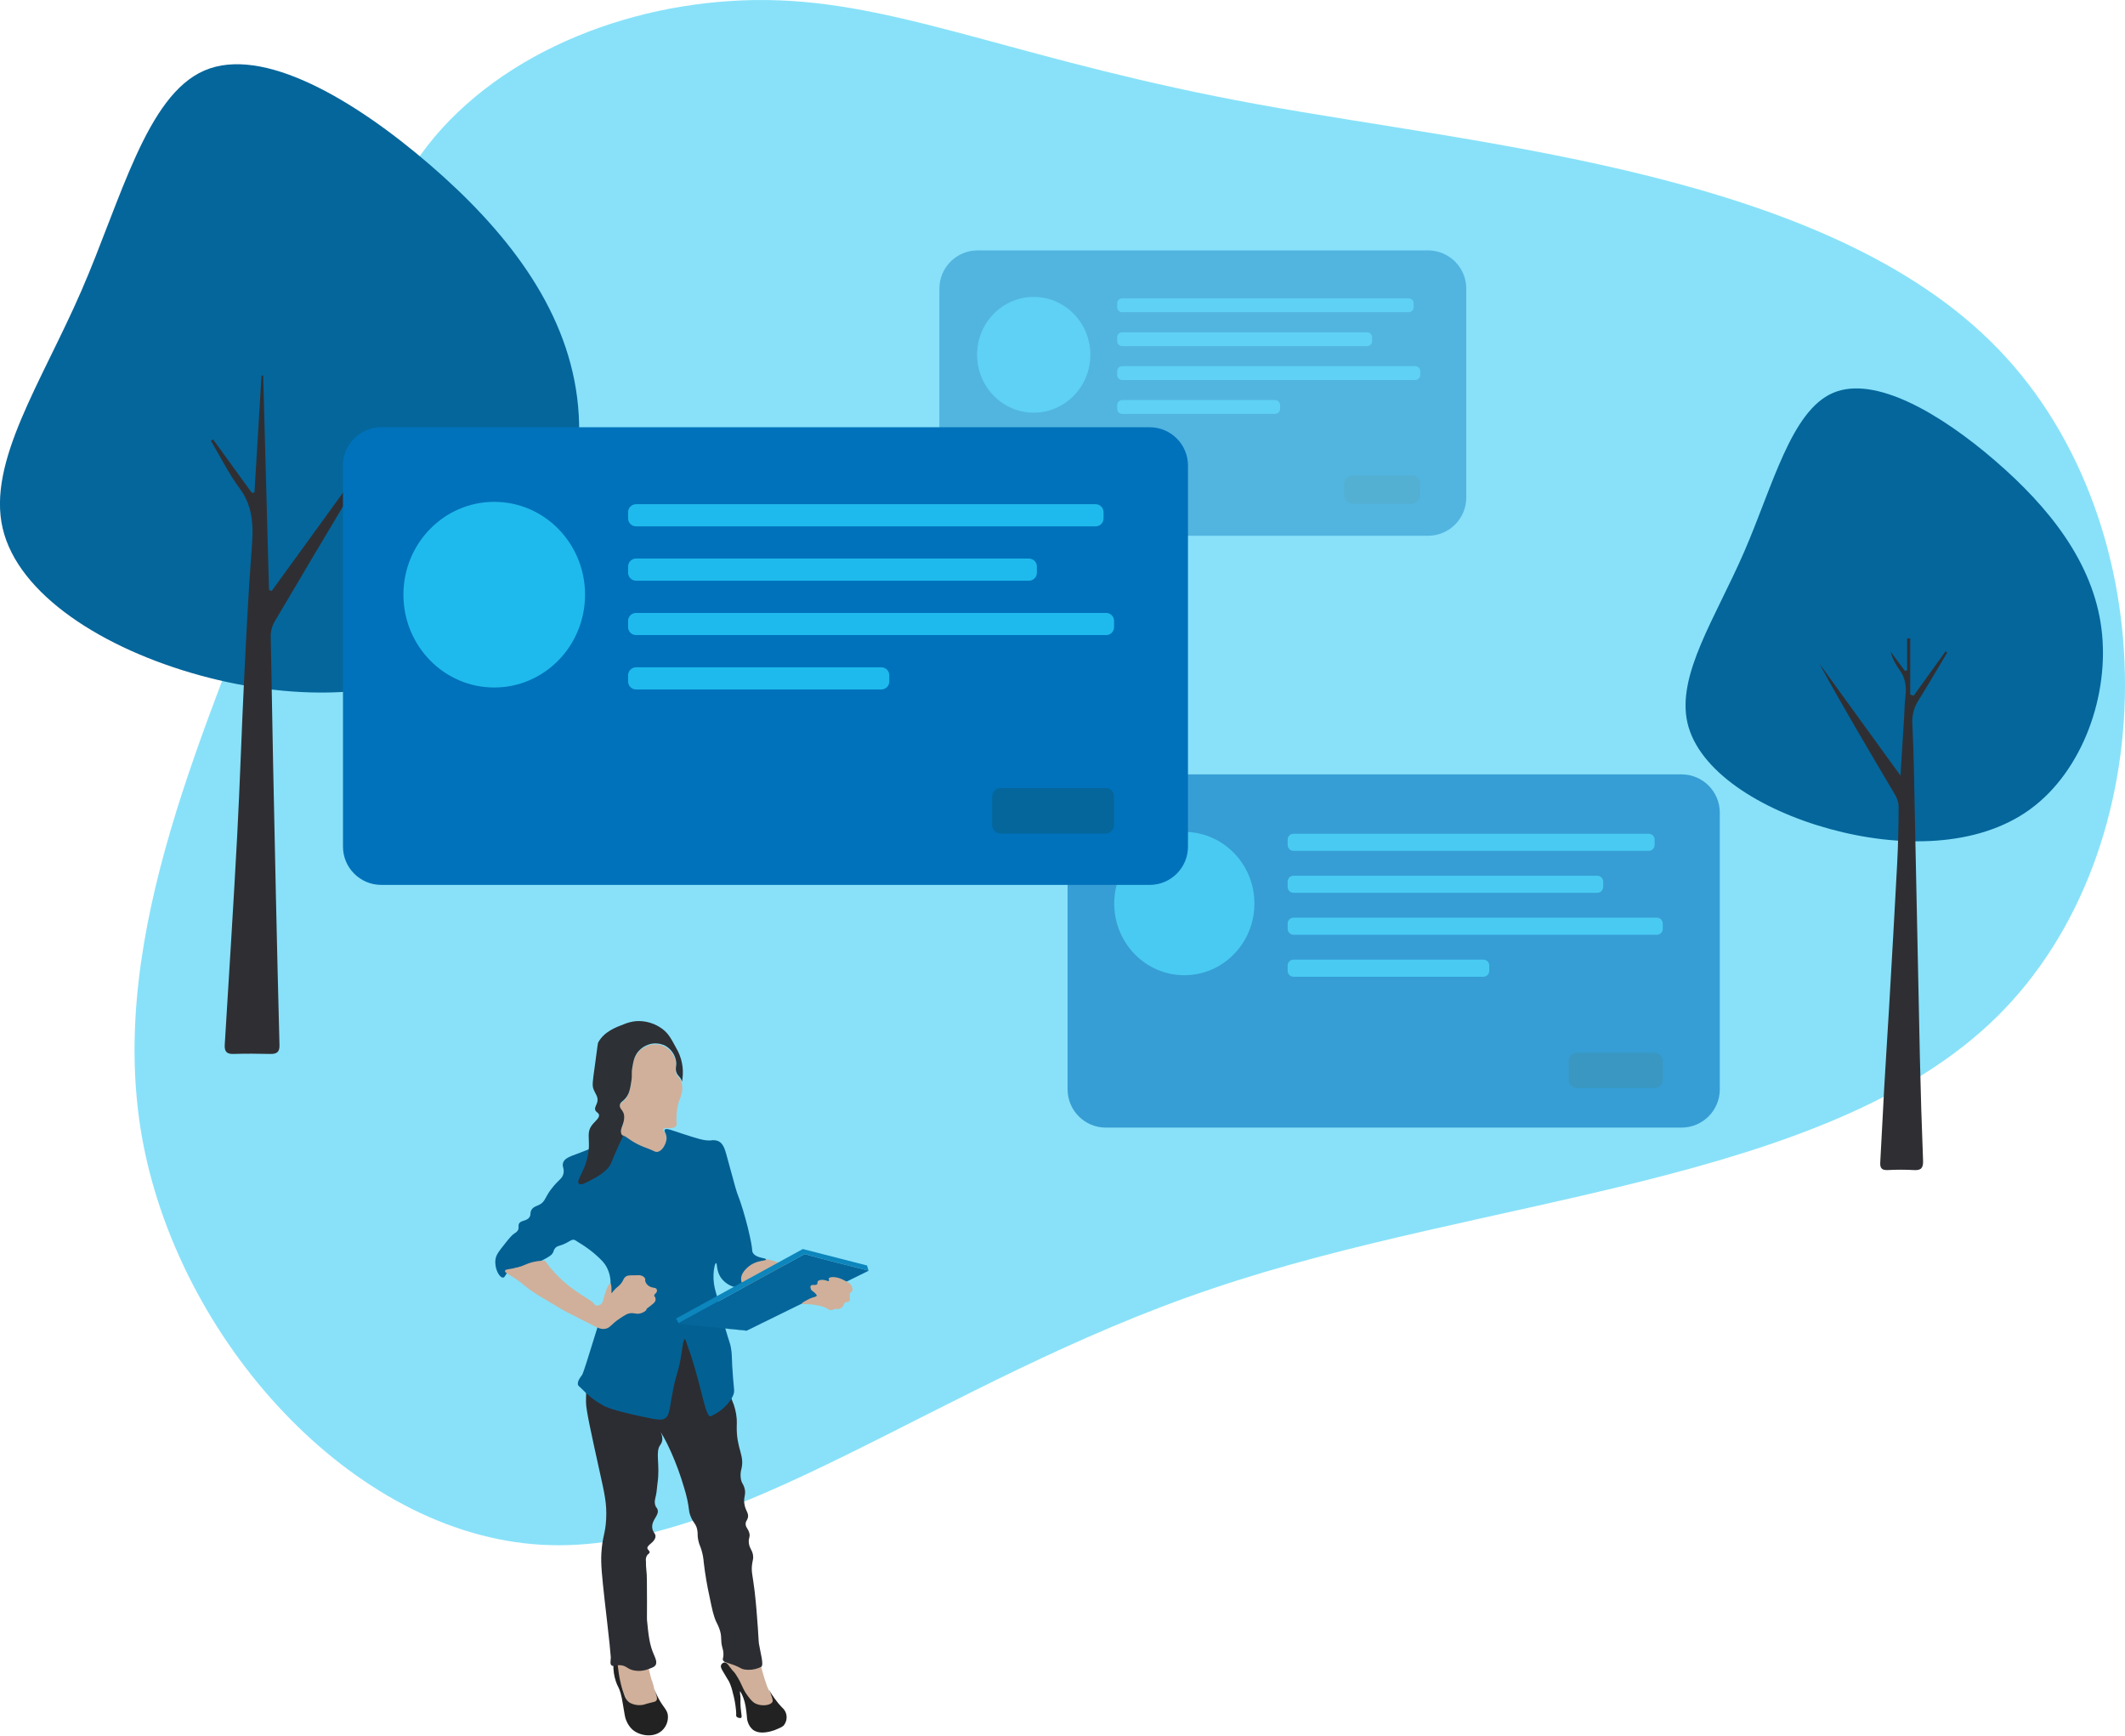
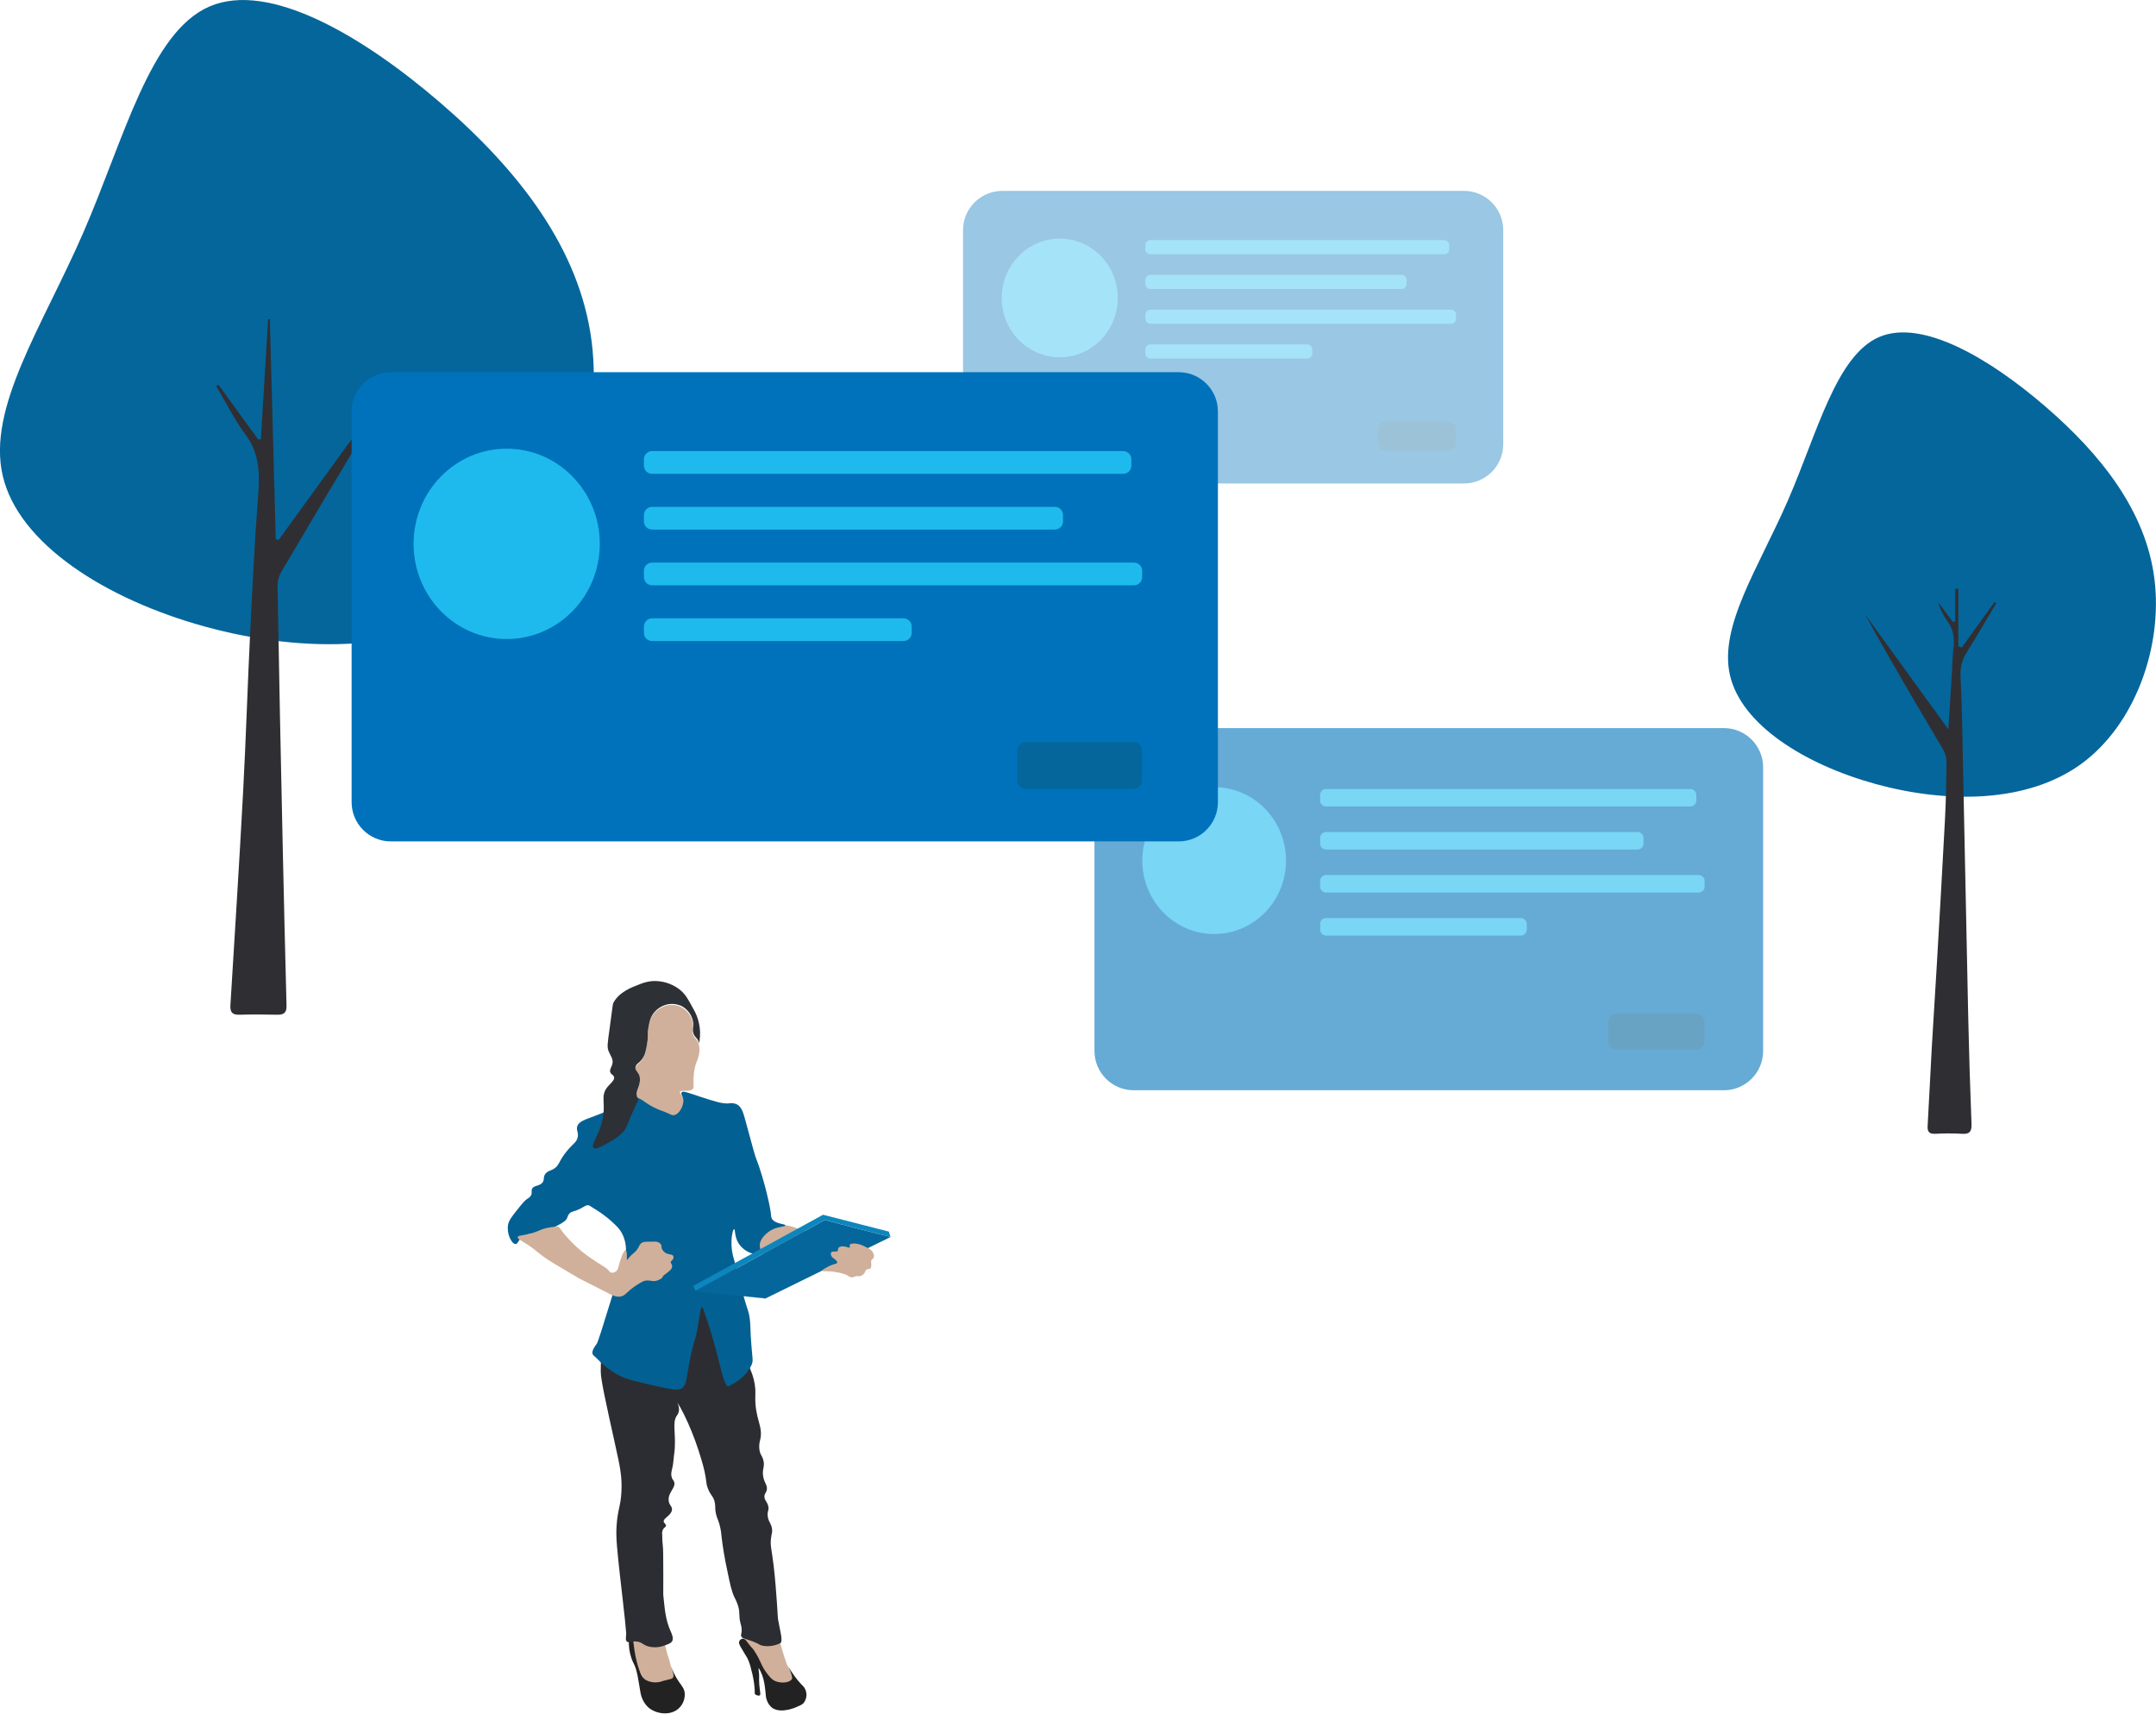
- <svg xmlns="http://www.w3.org/2000/svg" id="Layer_1" data-name="Layer 1" viewBox="0 0 956.87 781.27">
-   <g opacity="0.5">
-     <path d="M373.27,165.42c57.78,2.14,111.44,27.82,215.31,46.75,103.55,18.93,257.13,31,333.68,110.12s76.22,225.36-.66,300.92-230.3,80.5-353.43,122.31C445,787,352.36,865.52,266.6,860.75s-164.45-93-180.25-184.53,31.11-186.51,59.26-265.36S182.81,269.29,218.2,227C253.76,184.84,315.49,163.28,373.27,165.42Z" transform="translate(-22.59 -165.27)" fill="#11c4f4" />
-   </g>
+ <svg xmlns="http://www.w3.org/2000/svg" id="Layer_1" data-name="Layer 1" viewBox="0 0 946.97 752.36">
  <g opacity="0.6">
-     <rect x="480.72" y="348.63" width="293.69" height="159.03" rx="17.24" fill="#0072bb" />
+     <rect x="480.72" y="319.72" width="293.69" height="159.03" rx="17.24" fill="#0072bb" />
    <g>
      <g>
-         <ellipse cx="533.29" cy="406.8" rx="31.56" ry="32.26" fill="#1fbaed" />
-         <rect x="579.82" y="413.15" width="168.9" height="7.69" rx="2.62" fill="#1fbaed" />
-         <rect x="579.82" y="432.05" width="90.78" height="7.69" rx="2.62" fill="#1fbaed" />
-         <rect x="579.82" y="375.37" width="165.24" height="7.69" rx="2.62" fill="#1fbaed" />
-         <rect x="579.82" y="394.26" width="142.07" height="7.69" rx="2.62" fill="#1fbaed" />
+         <ellipse cx="533.29" cy="377.9" rx="31.56" ry="32.26" fill="#1fbaed" />
+         <rect x="579.82" y="384.25" width="168.9" height="7.69" rx="2.62" fill="#1fbaed" />
+         <rect x="579.82" y="403.14" width="90.78" height="7.69" rx="2.62" fill="#1fbaed" />
+         <rect x="579.82" y="346.46" width="165.24" height="7.69" rx="2.62" fill="#1fbaed" />
+         <rect x="579.82" y="365.36" width="142.07" height="7.69" rx="2.62" fill="#1fbaed" />
      </g>
-       <rect x="706.35" y="473.98" width="42.37" height="15.83" rx="3.8" fill="#05669b" />
+       <rect x="706.35" y="445.07" width="42.37" height="15.83" rx="3.8" fill="#05669b" />
    </g>
  </g>
  <g opacity="0.4">
-     <rect x="422.99" y="112.73" width="237.27" height="128.48" rx="17.24" fill="#0072bb" />
+     <rect x="422.99" y="83.82" width="237.27" height="128.48" rx="17.24" fill="#0072bb" />
    <g>
      <g>
-         <ellipse cx="465.47" cy="159.73" rx="25.5" ry="26.06" fill="#1fbaed" />
-         <rect x="503.06" y="164.86" width="136.46" height="6.22" rx="2.23" fill="#1fbaed" />
-         <rect x="503.06" y="180.12" width="73.34" height="6.22" rx="2.23" fill="#1fbaed" />
-         <rect x="503.06" y="134.33" width="133.5" height="6.22" rx="2.23" fill="#1fbaed" />
-         <rect x="503.06" y="149.6" width="114.78" height="6.22" rx="2.23" fill="#1fbaed" />
+         <ellipse cx="465.47" cy="130.83" rx="25.5" ry="26.06" fill="#1fbaed" />
+         <rect x="503.06" y="135.96" width="136.46" height="6.22" rx="2.23" fill="#1fbaed" />
+         <rect x="503.06" y="151.22" width="73.34" height="6.22" rx="2.23" fill="#1fbaed" />
+         <rect x="503.06" y="105.43" width="133.5" height="6.22" rx="2.23" fill="#1fbaed" />
+         <rect x="503.06" y="120.69" width="114.78" height="6.22" rx="2.23" fill="#1fbaed" />
      </g>
-       <rect x="605.28" y="214" width="34.23" height="12.79" rx="3.8" fill="#05669b" />
+       <rect x="605.28" y="185.09" width="34.23" height="12.79" rx="3.8" fill="#05669b" />
    </g>
  </g>
  <g>
-     <path d="M237.93,457c-32.82,24-81.76,24.3-125.34,12.32S30.76,433,23.79,403.11s17.46-65.59,35.4-106.81,29.3-88,55.43-99.28,67.2,12.86,101.32,42.23,61.32,63.89,66.53,105S270.83,433,237.93,457Z" transform="translate(-22.59 -165.27)" fill="#05669b" />
-     <path d="M118.55,363.12l17.43,24,1.19-.11,3.18-52.66.75,0q1.31,48.26,2.62,96.5l1.17.53,43.24-59.6,1.14.76c-2.91,4.94-5.79,9.89-8.72,14.82-11.32,19-22.7,38.06-33.94,57.16a13.14,13.14,0,0,0-2.12,6.47q1,57.94,2.3,115.9.75,34.47,1.65,68.95c.08,3.2-1.35,4-4.22,3.93-5.5-.13-11-.17-16.5,0-3.11.1-4.11-1.14-3.93-4.14,1.91-31.23,3.91-62.47,5.58-93.72,1.28-23.93,2-47.89,3.19-71.82.95-19.46,1.92-38.92,3.41-58.34.73-9.52.66-18.3-5.41-26.53-5-6.71-8.71-14.31-13-21.51Z" transform="translate(-22.59 -165.27)" fill="#2f2f33" />
+     <path d="M237.93,457c-32.82,24-81.76,24.3-125.34,12.32S30.76,433,23.79,403.11s17.46-65.59,35.4-106.81,29.3-88,55.43-99.28,67.2,12.86,101.32,42.23,61.32,63.89,66.53,105S270.83,433,237.93,457Z" transform="translate(-22.59 -194.18)" fill="#05669b" />
+     <path d="M118.55,363.12l17.43,24,1.19-.11,3.18-52.66.75,0q1.31,48.26,2.62,96.5l1.17.53,43.24-59.6,1.14.76c-2.91,4.94-5.79,9.89-8.72,14.82-11.32,19-22.7,38.06-33.94,57.16a13.14,13.14,0,0,0-2.12,6.47q1,57.94,2.3,115.9.75,34.47,1.65,68.95c.08,3.2-1.35,4-4.22,3.93-5.5-.13-11-.17-16.5,0-3.11.1-4.11-1.14-3.93-4.14,1.91-31.23,3.91-62.47,5.58-93.72,1.28-23.93,2-47.89,3.19-71.82.95-19.46,1.92-38.92,3.41-58.34.73-9.52.66-18.3-5.41-26.53-5-6.71-8.71-14.31-13-21.51Z" transform="translate(-22.59 -194.18)" fill="#2f2f33" />
  </g>
  <g>
-     <rect x="154.44" y="192.35" width="380.5" height="206.04" rx="17.24" fill="#0072bb" />
+     <rect x="154.44" y="163.44" width="380.5" height="206.04" rx="17.24" fill="#0072bb" />
    <g>
      <g>
-         <ellipse cx="222.55" cy="267.73" rx="40.89" ry="41.79" fill="#1fbaed" />
-         <rect x="282.83" y="275.95" width="218.83" height="9.97" rx="3.58" fill="#1fbaed" />
-         <rect x="282.83" y="300.43" width="117.61" height="9.97" rx="3.58" fill="#1fbaed" />
-         <rect x="282.83" y="227" width="214.09" height="9.97" rx="3.58" fill="#1fbaed" />
-         <rect x="282.83" y="251.47" width="184.07" height="9.97" rx="3.58" fill="#1fbaed" />
+         <ellipse cx="222.55" cy="238.82" rx="40.89" ry="41.79" fill="#1fbaed" />
+         <rect x="282.83" y="247.05" width="218.83" height="9.97" rx="3.58" fill="#1fbaed" />
+         <rect x="282.83" y="271.52" width="117.61" height="9.97" rx="3.58" fill="#1fbaed" />
+         <rect x="282.83" y="198.09" width="214.09" height="9.97" rx="3.58" fill="#1fbaed" />
+         <rect x="282.83" y="222.57" width="184.07" height="9.97" rx="3.58" fill="#1fbaed" />
      </g>
-       <rect x="446.76" y="354.75" width="54.9" height="20.51" rx="3.8" fill="#05669b" />
+       <rect x="446.76" y="325.85" width="54.9" height="20.51" rx="3.8" fill="#05669b" />
    </g>
  </g>
  <g>
-     <path d="M936.79,529.58c-23.66,17.27-58.92,17.51-90.34,8.88s-59-26.14-64-47.71,12.59-47.26,25.51-77,21.13-63.41,39.95-71.56,48.44,9.27,73,30.44,44.19,46,47.95,75.66S960.5,512.27,936.79,529.58Z" transform="translate(-22.59 -165.27)" fill="#05669b" />
-     <path d="M899.39,459.08c-4.3,7.19-8.51,14.43-12.93,21.54a17.39,17.39,0,0,0-2.74,10.68c.67,13.87.83,27.77,1.12,41.67Q886,587,887.09,641q.52,23.4,1.44,46.78c.12,3.2-.77,4.5-4.14,4.27a108,108,0,0,0-11.8,0c-2.59.11-3.49-.83-3.34-3.42.66-11.24,1.15-22.5,1.79-33.75.67-11.9,1.48-23.79,2.17-35.7,1.25-21.71,2.53-43.42,3.66-65.13.45-8.63.63-17.27.66-25.91a11.4,11.4,0,0,0-1.84-5.44c-11.46-19.41-23-38.76-33.84-58.63,11.93,16.45,23.86,32.9,36.5,50.35.59-9.38,1.11-17.55,1.62-25.72.2-3.27.2-6.56.61-9.8.57-4.48,0-8.52-2.81-12.26a24.64,24.64,0,0,1-3.9-8.06l6.5,8.77,1-.33V452.7l1.38,0v25.25l1.53.53q7.21-10,14.42-20Z" transform="translate(-22.59 -165.27)" fill="#2f2f33" />
+     <path d="M936.79,529.58c-23.66,17.27-58.92,17.51-90.34,8.88s-59-26.14-64-47.71,12.59-47.26,25.51-77,21.13-63.41,39.95-71.56,48.44,9.27,73,30.44,44.19,46,47.95,75.66S960.5,512.27,936.79,529.58Z" transform="translate(-22.59 -194.18)" fill="#05669b" />
+     <path d="M899.39,459.08c-4.3,7.19-8.51,14.43-12.93,21.54a17.39,17.39,0,0,0-2.74,10.68c.67,13.87.83,27.77,1.12,41.67Q886,587,887.09,641q.52,23.4,1.44,46.78c.12,3.2-.77,4.5-4.14,4.27a108,108,0,0,0-11.8,0c-2.59.11-3.49-.83-3.34-3.42.66-11.24,1.15-22.5,1.79-33.75.67-11.9,1.48-23.79,2.17-35.7,1.25-21.71,2.53-43.42,3.66-65.13.45-8.63.63-17.27.66-25.91a11.4,11.4,0,0,0-1.84-5.44c-11.46-19.41-23-38.76-33.84-58.63,11.93,16.45,23.86,32.9,36.5,50.35.59-9.38,1.11-17.55,1.62-25.72.2-3.27.2-6.56.61-9.8.57-4.48,0-8.52-2.81-12.26a24.64,24.64,0,0,1-3.9-8.06l6.5,8.77,1-.33V452.7l1.38,0v25.25l1.53.53q7.21-10,14.42-20Z" transform="translate(-22.59 -194.18)" fill="#2f2f33" />
  </g>
  <g>
-     <path d="M310,639a10.35,10.35,0,0,1,4.78-3.1,9.52,9.52,0,0,1,6.45.24,9.75,9.75,0,0,1,5.74,8.12c.05,1.65-.52,2.37,0,4.06.59,1.94,1.63,1.91,2.38,3.82a10,10,0,0,1,0,6c-.45,2.11-.84,1.88-1.43,4.3a28.41,28.41,0,0,0-.72,5.74c-.08,2.9.31,3.37-.23,4.06-1.41,1.75-5.27.26-5.74,1.43-.21.53.55.91,1.2,2.39a6.73,6.73,0,0,1,.47,4.54,5.18,5.18,0,0,1-3.58,3.58c-1.07.23-1.81-.12-3.82-1-6.08-2.53-5.49-2-7.65-3.11-3.36-1.78-5.05-2.67-5.49-3.82-1-2.56,1.59-4.42,1.2-8.36-.25-2.43-2.27-3-1.92-4.78.28-1.39,1.38-1.48,2.75-3.23,1.54-2,1.88-4,2.39-7.16.56-3.42-.05-3.33.48-6.45C307.73,643.58,308.14,641.16,310,639Z" transform="translate(-22.59 -165.27)" fill="#d0b09a" />
+     <path d="M310,639a10.35,10.35,0,0,1,4.78-3.1,9.52,9.52,0,0,1,6.45.24,9.75,9.75,0,0,1,5.74,8.12c.05,1.65-.52,2.37,0,4.06.59,1.94,1.63,1.91,2.38,3.82a10,10,0,0,1,0,6c-.45,2.11-.84,1.88-1.43,4.3a28.41,28.41,0,0,0-.72,5.74c-.08,2.9.31,3.37-.23,4.06-1.41,1.75-5.27.26-5.74,1.43-.21.53.55.91,1.2,2.39a6.73,6.73,0,0,1,.47,4.54,5.18,5.18,0,0,1-3.58,3.58c-1.07.23-1.81-.12-3.82-1-6.08-2.53-5.49-2-7.65-3.11-3.36-1.78-5.05-2.67-5.49-3.82-1-2.56,1.59-4.42,1.2-8.36-.25-2.43-2.27-3-1.92-4.78.28-1.39,1.38-1.48,2.75-3.23,1.54-2,1.88-4,2.39-7.16.56-3.42-.05-3.33.48-6.45C307.73,643.58,308.14,641.16,310,639Z" transform="translate(-22.59 -194.18)" fill="#d0b09a" />
    <g>
      <g>
-         <path d="M310,902.46c-1.9-1.08-4.2-.22-4.77,0-3.58,1.33-5.69,5.35-6,8.84-.07.76.51,3,1.67,7.4a80.62,80.62,0,0,0,2.63,9.08c1,2.28,1.58,3,2.14,5.25.71,2.77.22,3.36,1,4.54,2,3.14,7.68,2.67,8.12,2.63a13,13,0,0,0,5.27-1.87c1.82-1,2.07-1.54,2.14-1.71.64-1.62-1.21-3.56-2.51-5.38-1.71-2.39-2.49-5.26-4.06-11-1-3.74-2.64-11.12-2.87-12.18C312.22,905.56,311.79,903.45,310,902.46Z" transform="translate(-22.59 -165.27)" fill="#d0b09a" />
-         <path d="M316,921.09s.53,2.51,1.91,6.69c.4,1.2.79,2.33.24,3.1-.39.54-1,.59-2.63,1-2.68.61-2.45.8-3.58.95a9,9,0,0,1-5.74-.95c-1.7-1.08-2.27-2.73-3.34-6a51.46,51.46,0,0,1-1.91-9.32c-.73-5.12-.85-7.64-1.2-7.64s-.89,2.93-.95,5.49a21.83,21.83,0,0,0,1.13,7.92c.79,2.33,1.31,2.48,2.09,5.1a41.55,41.55,0,0,1,1,4.78c.93,5.38.93,6.26,1.67,7.88a11,11,0,0,0,2.63,3.82c3.3,2.93,9.68,3.87,13.37.48a8.27,8.27,0,0,0,2.63-6.93c-.25-1.86-1.2-2.83-2.39-4.54A31.33,31.33,0,0,1,316,921.09Z" transform="translate(-22.59 -165.27)" fill="#222" />
+         <path d="M310,902.46c-1.9-1.08-4.2-.22-4.77,0-3.58,1.33-5.69,5.35-6,8.84-.07.76.51,3,1.67,7.4a80.62,80.62,0,0,0,2.63,9.08c1,2.28,1.58,3,2.14,5.25.71,2.77.22,3.36,1,4.54,2,3.14,7.68,2.67,8.12,2.63a13,13,0,0,0,5.27-1.87c1.82-1,2.07-1.54,2.14-1.71.64-1.62-1.21-3.56-2.51-5.38-1.71-2.39-2.49-5.26-4.06-11-1-3.74-2.64-11.12-2.87-12.18C312.22,905.56,311.79,903.45,310,902.46Z" transform="translate(-22.59 -194.18)" fill="#d0b09a" />
+         <path d="M316,921.09s.53,2.51,1.91,6.69c.4,1.2.79,2.33.24,3.1-.39.54-1,.59-2.63,1-2.68.61-2.45.8-3.58.95a9,9,0,0,1-5.74-.95c-1.7-1.08-2.27-2.73-3.34-6a51.46,51.46,0,0,1-1.91-9.32c-.73-5.12-.85-7.64-1.2-7.64s-.89,2.93-.95,5.49a21.83,21.83,0,0,0,1.13,7.92c.79,2.33,1.31,2.48,2.09,5.1a41.55,41.55,0,0,1,1,4.78c.93,5.38.93,6.26,1.67,7.88a11,11,0,0,0,2.63,3.82c3.3,2.93,9.68,3.87,13.37.48a8.27,8.27,0,0,0,2.63-6.93c-.25-1.86-1.2-2.83-2.39-4.54A31.33,31.33,0,0,1,316,921.09Z" transform="translate(-22.59 -194.18)" fill="#222" />
      </g>
      <g>
-         <path d="M360,900.41c-2-1-4.39-.21-5,0-3.74,1.29-6,5.19-6.24,8.58-.07.75.54,2.9,1.75,7.19,1.38,4.91-.32,1.63.33,3.05,1,2.22,4.05,2.24,4.64,4.41.74,2.69,3.63,6.73,4.41,7.89,2.05,3.05,4.63,5.57,5.09,5.53a14.24,14.24,0,0,0,5.51-1.81c1.9-1,2.16-1.5,2.23-1.67.67-1.57-1.26-3.45-2.62-5.22-1.79-2.33-2.6-5.11-4.24-10.67-1.07-3.63-2.76-10.8-3-11.83C362.26,903.42,361.81,901.38,360,900.41Z" transform="translate(-22.59 -165.27)" fill="#d0b09a" />
-         <path d="M368.79,925.87a21.9,21.9,0,0,1,1.43,3.58c.27,1,.4,1.51.24,1.91-.63,1.63-4.54,2.24-7.4,1-1.51-.68-2.32-1.7-3.59-3.35-2.69-3.49-2.54-5.29-5.49-9.79-1.27-1.94-.67-.64-2.87-3.58-.86-1.16-1.36-1.9-2.15-1.92a1.9,1.9,0,0,0-1.67,1.2c-.3.8.13,1.6.72,2.63,1.46,2.56,2.34,3.86,2.86,4.77a22.88,22.88,0,0,1,1.68,5,43,43,0,0,1,1.43,7.64c0,.6.14,1.2.12,1.8s-.11,1,.12,1.31a1.68,1.68,0,0,0,1.07.6,1.37,1.37,0,0,0,1,0c.45-.3.2-1.24,0-2.87A33.05,33.05,0,0,1,356,932c0-1.51.08-1.66,0-2.87a17.6,17.6,0,0,1-.24-2.39c.24-.08,1.43,2.12,2.15,4.78a29.89,29.89,0,0,1,.72,4.06c.42,3.18.22,3.66.71,5a7.39,7.39,0,0,0,2.15,3.34c2.55,2.07,6.21,1.26,7.87.9a19,19,0,0,0,3.84-1.38,8,8,0,0,0,2.15-1.19,5.8,5.8,0,0,0,.95-6.21,6.45,6.45,0,0,0-1.67-2.15A39.12,39.12,0,0,1,368.79,925.87Z" transform="translate(-22.59 -165.27)" fill="#222" />
+         <path d="M360,900.41c-2-1-4.39-.21-5,0-3.74,1.29-6,5.19-6.24,8.58-.07.75.54,2.9,1.75,7.19,1.38,4.91-.32,1.63.33,3.05,1,2.22,4.05,2.24,4.64,4.41.74,2.69,3.63,6.73,4.41,7.89,2.05,3.05,4.63,5.57,5.09,5.53a14.24,14.24,0,0,0,5.51-1.81c1.9-1,2.16-1.5,2.23-1.67.67-1.57-1.26-3.45-2.62-5.22-1.79-2.33-2.6-5.11-4.24-10.67-1.07-3.63-2.76-10.8-3-11.83C362.26,903.42,361.81,901.38,360,900.41Z" transform="translate(-22.59 -194.18)" fill="#d0b09a" />
+         <path d="M368.79,925.87a21.9,21.9,0,0,1,1.43,3.58c.27,1,.4,1.51.24,1.91-.63,1.63-4.54,2.24-7.4,1-1.51-.68-2.32-1.7-3.59-3.35-2.69-3.49-2.54-5.29-5.49-9.79-1.27-1.94-.67-.64-2.87-3.58-.86-1.16-1.36-1.9-2.15-1.92a1.9,1.9,0,0,0-1.67,1.2c-.3.8.13,1.6.72,2.63,1.46,2.56,2.34,3.86,2.86,4.77a22.88,22.88,0,0,1,1.68,5,43,43,0,0,1,1.43,7.64c0,.6.14,1.2.12,1.8s-.11,1,.12,1.31a1.68,1.68,0,0,0,1.07.6,1.37,1.37,0,0,0,1,0c.45-.3.2-1.24,0-2.87A33.05,33.05,0,0,1,356,932c0-1.51.08-1.66,0-2.87a17.6,17.6,0,0,1-.24-2.39c.24-.08,1.43,2.12,2.15,4.78a29.89,29.89,0,0,1,.72,4.06c.42,3.18.22,3.66.71,5a7.39,7.39,0,0,0,2.15,3.34c2.55,2.07,6.21,1.26,7.87.9a19,19,0,0,0,3.84-1.38,8,8,0,0,0,2.15-1.19,5.8,5.8,0,0,0,.95-6.21,6.45,6.45,0,0,0-1.67-2.15A39.12,39.12,0,0,1,368.79,925.87Z" transform="translate(-22.59 -194.18)" fill="#222" />
      </g>
-       <path d="M365.13,732.36a23.47,23.47,0,0,0-5.37,2.14c-2.32,1.2-4.21,2.21-5.11,4.17a10.22,10.22,0,0,0-.62,2c-.23,1.12-.48,2.28-.08,3,.78,1.45,4.1,1.18,4.89,1.12,8.84-.62,22.88,3.12,28.42,5,4.3,1.42,6.52,2.72,8.85,1.57,3-1.45,4.53-6.07,3-8.1-.86-1.18-2.36-1-5.36-1.58-1.87-.37-2.47-.68-9.08-3.38C370.25,732.32,368,731.72,365.13,732.36Z" transform="translate(-22.59 -165.27)" fill="#d0b09a" />
-       <path d="M346.1,768.92c-3.19-2.81-7.33-1.53-18.16-1.91-2.22-.07-1.1-.1-5.09-.28-15.47-.71-23.2-1.07-26,.28-10.4,5.08-10.4,25-10.39,29.5,0,3.43,2.07,12.8,6.21,31.54,2.11,9.59,3.25,14.2,2.86,21.26-.37,6.77-1.68,7.51-2.15,15.28-.29,4.89.29,10.19,1.44,20.79.63,5.82,1.7,14.38,2.24,19.87.39,3.94.58,5.91.57,6.18-.09,1.83-.39,2.92.29,3.57.85.81,2-.25,4.3,0,2.67.28,2.83,1.85,6.21,2.39a11.63,11.63,0,0,0,3.06.08,11.86,11.86,0,0,0,3.14-.77c1.76-.65,2.65-1,3.12-1.7.89-1.38-.14-3.47-.72-4.78-2-4.59-2.42-8.63-3.1-15.53-.06-.59,0,.13,0-8.12,0-8.51-.05-12.79-.24-13.85a36.57,36.57,0,0,1-.24-4.54,4,4,0,0,1,.48-2.63c.5-.71,1.12-.84,1.19-1.43s-.78-1-1-1.68c-.38-1.54,3-2.55,3.58-5,.4-1.84-1.3-2.11-1.43-4.54-.2-3.58,3.36-5.48,2.38-8.12-.28-.77-.61-.68-.95-1.67-.57-1.64-.11-3.06.24-4.54.42-1.8.44-3.67.71-5.5,1.26-8.46-1.08-14,1.2-17.2a4.92,4.92,0,0,0,.95-2.15,6.22,6.22,0,0,0-.71-3.58c.07,0,1.93,2.67,4.77,9.08a125,125,0,0,1,5.68,15.51c.64,2.14,1.05,3.52,1.49,5.51,1,4.59.55,5,1.43,7.4,1.29,3.53,2.55,3.42,3.11,6.45.35,1.9-.06,2.39.48,4.78.42,1.88.85,2.38,1.43,4.3a25.74,25.74,0,0,1,1,5.5,154.5,154.5,0,0,0,2.62,15.52c1.18,5.77,1.8,8.71,3.11,11.47a20.3,20.3,0,0,1,1.67,4.06c.84,3.14.06,3.93,1,7.41a9.72,9.72,0,0,1,.47,3.1c0,1.49-.46,1.73-.23,2.39.4,1.18,2,1.1,5.25,2.39,2.89,1.13,2.77,1.62,4.54,1.91a12.47,12.47,0,0,0,6.28-.7,11,11,0,0,0,1.13-.5c1.35-.82-.26-6-1-10.51-.13-.83,0,0-.48-7.16-.47-6.73-.81-10.25-.95-11.71-.2-2-.3-3-.48-4.54-.91-7.61-1.56-8.69-1.2-11.94.27-2.31.7-2.68.48-4.3-.35-2.59-1.65-3.09-1.91-5.73-.22-2.28.7-2.41.24-4.3-.5-2.07-1.75-2.55-1.67-4.3.05-1.2.66-1.37,1-2.63.47-2-.78-2.83-1.43-5.49-.93-3.85,1-4.85-.24-8.37-.55-1.53-1.07-1.73-1.43-3.34a10.39,10.39,0,0,1,.24-5c1.42-6.09-2.39-9-2.15-19.11,0-1.06.08-1.79,0-3.1a25.89,25.89,0,0,0-2.15-8.6c-3.51-8.74.95-13.83-3.83-23.17A10.51,10.51,0,0,0,346.1,768.92Z" transform="translate(-22.59 -165.27)" fill="#2c2d32" />
-       <path d="M302.38,676.24c2.6.59,3.11,2.25,8.6,4.78,2.37,1.09,2.28.78,5.29,2.15,1.23.56,1.54.75,2.12.71,2.1-.12,3.91-3,4.3-5.49s-1.35-3.76-.72-4.54,2.91.21,7.76,1.79c6.7,2.18,10,3.27,12.83,3.07A6.29,6.29,0,0,1,346,679c2.24,1,3,3.74,3.58,5.73,1.59,5.74,3.71,13.54,4.06,14.81,1.28,4.63,1.39,3.52,3.58,10.75.13.41,1.9,6.29,3,11.5.49,2.32.73,3.48.9,4.76.26,1.93.15,2.09.41,2.61,1.33,2.62,6,2.36,6,3.11s-3.41.31-6.69,2.38c-.47.3-4.61,3-4.54,6.45,0,1.69,1,2.6.48,3.35-.85,1.14-3.93.12-4.3,0a10.85,10.85,0,0,1-5.5-4.3c-1.89-3.11-1.39-6.2-1.91-6.21s-1.06,2.38-1.19,5A24.12,24.12,0,0,0,345,747.3c2.31,8.06.57,3.64,3.82,14.82,2.48,8.52,2.49,7.64,2.87,9.79.76,4.3.22,4.87,1,13.85.45,5.37.69,5.76.24,7.17,0,0-1.5,4.77-7.65,8.56-.14.08-.87.52-1.85,1a5,5,0,0,1-1,.46c-1.36.11-2.92-6.39-3.58-9.07,0,0-2.83-11.57-5.39-19.14-.33-1-.46-1.23-1.08-3-.95-2.8-1.12-3.61-1.41-3.61-.63,0-1.1,3.68-1.44,6-1.42,9.78-2.36,8.16-4.48,20.17-1.12,6.34-1.11,8.18-2.92,9.45-1.45,1-3,.92-10.51-.72-13.45-2.92-16.11-4.28-17.44-5a39.84,39.84,0,0,1-7.64-5.5c-.51-.5-1.12-1.23-2.39-2.39-.83-.74-1-.85-1.2-1.19-.75-1.55,1.23-4,1.67-4.54.58-.73,2.61-7.33,6.69-20.54,4-12.81,3.43-11.74,3.94-12.89,1.06-2.4,2.13-4.35,2.27-7.42a15.36,15.36,0,0,0-1.67-7.64c-1.17-2.27-2.59-3.55-5-5.73a50.85,50.85,0,0,0-6.05-4.54c-.56-.36-.89-.54-2.31-1.44a6.14,6.14,0,0,0-1.19-.71c-1.11-.36-2,.48-3.82,1.43-3,1.53-3.89,1-5,2.39-.79,1-.34,1.23-1.19,2.39-.27.36-.94,1.17-4.3,2.86a31.6,31.6,0,0,1-3.11,1.44c-6.6,2.59-9.58,1.07-12.42,3.82-1.48,1.43-1.48,2.62-2.39,2.63-1.75,0-4-4.44-3.34-8.36.34-2,1.58-3.59,4.06-6.69,2.24-2.81,3.36-4.21,4.59-4.94a3.61,3.61,0,0,0,1.38-1.27c.69-1.16.08-1.87.48-2.87.73-1.84,3.47-1.07,4.78-3.11.79-1.23.08-2,.95-3.34s2.13-1.56,3.34-2.15c3.14-1.51,2.42-3.65,6.69-8.6,2.57-3,3.82-3.34,4.3-5.49s-.57-2.9-.24-4.54c.67-3.25,5.49-3.58,13.38-7.17C297.75,678,298.84,675.43,302.38,676.24Z" transform="translate(-22.59 -165.27)" fill="#036093" />
-       <path d="M267.79,732.83a.6.6,0,0,0-.36-.11c-.13,0-.18.09-.35.13a.92.92,0,0,1-.28,0,23.79,23.79,0,0,0-4.25.6c-2.59.61-3.66,1.5-6.63,2.34-3.77,1.05-5.74.79-5.93,1.6s1.61,1.61,4.16,3.22c3.28,2.08,3.29,2.58,7.2,5.42,2.83,2.06,3.56,2.33,15.32,9.37.22.13,4.59,2.35,13.33,6.79,1.74.89,3.38,1.69,5.29,1.29,2.17-.46,2.41-2,6.56-4.73,2.25-1.48,3.4-2.23,5-2.29s2.36.56,4.06.13c1.45-.37,2.92-1.32,2.81-2,0-.21,3-2.11,3.74-3.21a2.05,2.05,0,0,0-.07-2.39c-.6-.63.18-1.17.67-1.69a1.51,1.51,0,0,0,.19-1.68c-.27-.44-.79-.52-1.69-.67-2.79-.47-3.62-2.88-3.44-3.49s-.66-1.33-.76-1.41a3.59,3.59,0,0,0-2.41-.65c-3,0-4.54,0-5.24.38-1.75,1-1.05,2.16-3.47,4.4a14.49,14.49,0,0,0-2.56,2.46c-.23.33-.52.8-.69.74s0-.89-.06-2.15c0-.55-.11-2-.54-2.13s-1.37,1.88-1.6,2.43a36.37,36.37,0,0,0-1.54,4.82,3.7,3.7,0,0,1-.9,1.94,2.88,2.88,0,0,1-.78.5,2.45,2.45,0,0,1-1.35.28,2.06,2.06,0,0,1-1.22-.92c-1.14-1.62-5.81-3.55-11.95-8.51a56.27,56.27,0,0,1-7.54-7.49l-.33-.42c-.89-1.15-1.34-1.73-1.58-2.12A2.81,2.81,0,0,0,267.79,732.83Z" transform="translate(-22.59 -165.27)" fill="#d0b09a" />
+       <path d="M365.13,732.36a23.47,23.47,0,0,0-5.37,2.14c-2.32,1.2-4.21,2.21-5.11,4.17a10.22,10.22,0,0,0-.62,2c-.23,1.12-.48,2.28-.08,3,.78,1.45,4.1,1.18,4.89,1.12,8.84-.62,22.88,3.12,28.42,5,4.3,1.42,6.52,2.72,8.85,1.57,3-1.45,4.53-6.07,3-8.1-.86-1.18-2.36-1-5.36-1.58-1.87-.37-2.47-.68-9.08-3.38C370.25,732.32,368,731.72,365.13,732.36Z" transform="translate(-22.59 -194.18)" fill="#d0b09a" />
+       <path d="M346.1,768.92c-3.19-2.81-7.33-1.53-18.16-1.91-2.22-.07-1.1-.1-5.09-.28-15.47-.71-23.2-1.07-26,.28-10.4,5.08-10.4,25-10.39,29.5,0,3.43,2.07,12.8,6.21,31.54,2.11,9.59,3.25,14.2,2.86,21.26-.37,6.77-1.68,7.51-2.15,15.28-.29,4.89.29,10.19,1.44,20.79.63,5.82,1.7,14.38,2.24,19.87.39,3.94.58,5.91.57,6.18-.09,1.83-.39,2.92.29,3.57.85.81,2-.25,4.3,0,2.67.28,2.83,1.85,6.21,2.39a11.63,11.63,0,0,0,3.06.08,11.86,11.86,0,0,0,3.14-.77c1.76-.65,2.65-1,3.12-1.7.89-1.38-.14-3.47-.72-4.78-2-4.59-2.42-8.63-3.1-15.53-.06-.59,0,.13,0-8.12,0-8.51-.05-12.79-.24-13.85a36.57,36.57,0,0,1-.24-4.54,4,4,0,0,1,.48-2.63c.5-.71,1.12-.84,1.19-1.43s-.78-1-1-1.68c-.38-1.54,3-2.55,3.58-5,.4-1.84-1.3-2.11-1.43-4.54-.2-3.58,3.36-5.48,2.38-8.12-.28-.77-.61-.68-.95-1.67-.57-1.64-.11-3.06.24-4.54.42-1.8.44-3.67.71-5.5,1.26-8.46-1.08-14,1.2-17.2a4.92,4.92,0,0,0,.95-2.15,6.22,6.22,0,0,0-.71-3.58c.07,0,1.93,2.67,4.77,9.08a125,125,0,0,1,5.68,15.51c.64,2.14,1.05,3.52,1.49,5.51,1,4.59.55,5,1.43,7.4,1.29,3.53,2.55,3.42,3.11,6.45.35,1.9-.06,2.39.48,4.78.42,1.88.85,2.38,1.43,4.3a25.74,25.74,0,0,1,1,5.5,154.5,154.5,0,0,0,2.62,15.52c1.18,5.77,1.8,8.71,3.11,11.47a20.3,20.3,0,0,1,1.67,4.06c.84,3.14.06,3.93,1,7.41a9.72,9.72,0,0,1,.47,3.1c0,1.49-.46,1.73-.23,2.39.4,1.18,2,1.1,5.25,2.39,2.89,1.13,2.77,1.62,4.54,1.91a12.47,12.47,0,0,0,6.28-.7,11,11,0,0,0,1.13-.5c1.35-.82-.26-6-1-10.51-.13-.83,0,0-.48-7.16-.47-6.73-.81-10.25-.95-11.71-.2-2-.3-3-.48-4.54-.91-7.61-1.56-8.69-1.2-11.94.27-2.31.7-2.68.48-4.3-.35-2.59-1.65-3.09-1.91-5.73-.22-2.28.7-2.41.24-4.3-.5-2.07-1.75-2.55-1.67-4.3.05-1.2.66-1.37,1-2.63.47-2-.78-2.83-1.43-5.49-.93-3.85,1-4.85-.24-8.37-.55-1.53-1.07-1.73-1.43-3.34a10.39,10.39,0,0,1,.24-5c1.42-6.09-2.39-9-2.15-19.11,0-1.06.08-1.79,0-3.1a25.89,25.89,0,0,0-2.15-8.6c-3.51-8.74.95-13.83-3.83-23.17A10.51,10.51,0,0,0,346.1,768.92Z" transform="translate(-22.59 -194.18)" fill="#2c2d32" />
+       <path d="M302.38,676.24c2.6.59,3.11,2.25,8.6,4.78,2.37,1.09,2.28.78,5.29,2.15,1.23.56,1.54.75,2.12.71,2.1-.12,3.91-3,4.3-5.49s-1.35-3.76-.72-4.54,2.91.21,7.76,1.79c6.7,2.18,10,3.27,12.83,3.07A6.29,6.29,0,0,1,346,679c2.24,1,3,3.74,3.58,5.73,1.59,5.74,3.71,13.54,4.06,14.81,1.28,4.63,1.39,3.52,3.58,10.75.13.41,1.9,6.29,3,11.5.49,2.32.73,3.48.9,4.76.26,1.93.15,2.09.41,2.61,1.33,2.62,6,2.36,6,3.11s-3.41.31-6.69,2.38c-.47.3-4.61,3-4.54,6.45,0,1.69,1,2.6.48,3.35-.85,1.14-3.93.12-4.3,0a10.85,10.85,0,0,1-5.5-4.3c-1.89-3.11-1.39-6.2-1.91-6.21s-1.06,2.38-1.19,5A24.12,24.12,0,0,0,345,747.3c2.31,8.06.57,3.64,3.82,14.82,2.48,8.52,2.49,7.64,2.87,9.79.76,4.3.22,4.87,1,13.85.45,5.37.69,5.76.24,7.17,0,0-1.5,4.77-7.65,8.56-.14.08-.87.52-1.85,1a5,5,0,0,1-1,.46c-1.36.11-2.92-6.39-3.58-9.07,0,0-2.83-11.57-5.39-19.14-.33-1-.46-1.23-1.08-3-.95-2.8-1.12-3.61-1.41-3.61-.63,0-1.1,3.68-1.44,6-1.42,9.78-2.36,8.16-4.48,20.17-1.12,6.34-1.11,8.18-2.92,9.45-1.45,1-3,.92-10.51-.72-13.45-2.92-16.11-4.28-17.44-5a39.84,39.84,0,0,1-7.64-5.5c-.51-.5-1.12-1.23-2.39-2.39-.83-.74-1-.85-1.2-1.19-.75-1.55,1.23-4,1.67-4.54.58-.73,2.61-7.33,6.69-20.54,4-12.81,3.43-11.74,3.94-12.89,1.06-2.4,2.13-4.35,2.27-7.42a15.36,15.36,0,0,0-1.67-7.64c-1.17-2.27-2.59-3.55-5-5.73a50.85,50.85,0,0,0-6.05-4.54c-.56-.36-.89-.54-2.31-1.44a6.14,6.14,0,0,0-1.19-.71c-1.11-.36-2,.48-3.82,1.43-3,1.53-3.89,1-5,2.39-.79,1-.34,1.23-1.19,2.39-.27.36-.94,1.17-4.3,2.86a31.6,31.6,0,0,1-3.11,1.44c-6.6,2.59-9.58,1.07-12.42,3.82-1.48,1.43-1.48,2.62-2.39,2.63-1.75,0-4-4.44-3.34-8.36.34-2,1.58-3.59,4.06-6.69,2.24-2.81,3.36-4.21,4.59-4.94a3.61,3.61,0,0,0,1.38-1.27c.69-1.16.08-1.87.48-2.87.73-1.84,3.47-1.07,4.78-3.11.79-1.23.08-2,.95-3.34s2.13-1.56,3.34-2.15c3.14-1.51,2.42-3.65,6.69-8.6,2.57-3,3.82-3.34,4.3-5.49s-.57-2.9-.24-4.54c.67-3.25,5.49-3.58,13.38-7.17C297.75,678,298.84,675.43,302.38,676.24Z" transform="translate(-22.59 -194.18)" fill="#036093" />
+       <path d="M267.79,732.83a.6.6,0,0,0-.36-.11c-.13,0-.18.09-.35.13a.92.92,0,0,1-.28,0,23.79,23.79,0,0,0-4.25.6c-2.59.61-3.66,1.5-6.63,2.34-3.77,1.05-5.74.79-5.93,1.6s1.61,1.61,4.16,3.22c3.28,2.08,3.29,2.58,7.2,5.42,2.83,2.06,3.56,2.33,15.32,9.37.22.13,4.59,2.35,13.33,6.79,1.74.89,3.38,1.69,5.29,1.29,2.17-.46,2.41-2,6.56-4.73,2.25-1.48,3.4-2.23,5-2.29s2.36.56,4.06.13c1.45-.37,2.92-1.32,2.81-2,0-.21,3-2.11,3.74-3.21a2.05,2.05,0,0,0-.07-2.39c-.6-.63.18-1.17.67-1.69a1.51,1.51,0,0,0,.19-1.68c-.27-.44-.79-.52-1.69-.67-2.79-.47-3.62-2.88-3.44-3.49s-.66-1.33-.76-1.41a3.59,3.59,0,0,0-2.41-.65c-3,0-4.54,0-5.24.38-1.75,1-1.05,2.16-3.47,4.4a14.49,14.49,0,0,0-2.56,2.46c-.23.33-.52.8-.69.74s0-.89-.06-2.15c0-.55-.11-2-.54-2.13s-1.37,1.88-1.6,2.43a36.37,36.37,0,0,0-1.54,4.82,3.7,3.7,0,0,1-.9,1.94,2.88,2.88,0,0,1-.78.5,2.45,2.45,0,0,1-1.35.28,2.06,2.06,0,0,1-1.22-.92c-1.14-1.62-5.81-3.55-11.95-8.51a56.27,56.27,0,0,1-7.54-7.49l-.33-.42c-.89-1.15-1.34-1.73-1.58-2.12A2.81,2.81,0,0,0,267.79,732.83Z" transform="translate(-22.59 -194.18)" fill="#d0b09a" />
      <g>
-         <path d="M413.81,737.32l-.12.06,0-.1Z" transform="translate(-22.59 -165.27)" fill="#05669b" />
-         <polygon points="305.56 595.75 305.69 595.98 305.69 595.98 305.23 595.93 305.56 595.75" fill="#05669b" />
-         <path d="M399.48,733.73c-1.83-.46-4.28-1.1-7.19-1.86-2.65-.69-5.12-1.35-7.38-2L328.15,761,327,758.89l57.09-31.29L413,735l.69,2.28-4.77-1.17C404.6,735,401.22,734.18,399.48,733.73Z" transform="translate(-22.59 -165.27)" fill="#0c86bc" />
-         <polygon points="391.11 572.1 391.11 572.12 336.17 599.11 305.69 595.98 336.28 599.04 391.11 572.1" fill="#05669b" />
-         <path d="M328.15,761l56.76-31.11c2.26.61,4.73,1.27,7.38,2,2.91.76,5.36,1.4,7.19,1.86s5.12,1.31,9.42,2.38l4.77,1.17,0,.1-54.82,26.93-30.59-3.06h0Z" transform="translate(-22.59 -165.27)" fill="#05669b" />
+         <path d="M413.81,737.32l-.12.06,0-.1Z" transform="translate(-22.59 -194.18)" fill="#05669b" />
+         <polygon points="305.56 566.84 305.69 567.07 305.69 567.08 305.23 567.03 305.56 566.84" fill="#05669b" />
+         <path d="M399.48,733.73c-1.83-.46-4.28-1.1-7.19-1.86-2.65-.69-5.12-1.35-7.38-2L328.15,761,327,758.89l57.09-31.29L413,735l.69,2.28-4.77-1.17C404.6,735,401.22,734.18,399.48,733.73Z" transform="translate(-22.59 -194.18)" fill="#0c86bc" />
+         <polygon points="391.11 543.2 391.11 543.21 336.17 570.21 305.69 567.08 336.28 570.13 391.11 543.2" fill="#05669b" />
+         <path d="M328.15,761l56.76-31.11c2.26.61,4.73,1.27,7.38,2,2.91.76,5.36,1.4,7.19,1.86s5.12,1.31,9.42,2.38l4.77,1.17,0,.1-54.82,26.93-30.59-3.06h0Z" transform="translate(-22.59 -194.18)" fill="#05669b" />
      </g>
-       <path d="M398.41,740.26a11.43,11.43,0,0,1,4.3,1.43c1.7.84,2.57,1.28,3.11,2.15.13.22,1,1.58.47,2.63-.27.58-.7.54-1,1.19s.07.82,0,1.91c0,.75-.09,1.32-.48,1.68s-1,0-1.67.47-.32.88-1,1.68a3.39,3.39,0,0,1-1.91,1.19c-.68.12-.82-.14-1.67,0a12.35,12.35,0,0,0-1.43.48c-1,.2-1.81-.48-2.63-1a17,17,0,0,0-4.3-1.19c-3.86-.82-6.33-.15-6.45-.72-.08-.36.86-.86,2.14-1.55a12.48,12.48,0,0,1,2.61-1.17c1-.32,1.7-.34,1.82-.74s-.16-.57-.48-1c-.84-1-1.45-1-1.91-1.67-.34-.51-.61-1.43-.24-1.91.58-.76,2.3.09,2.87-.72.28-.4-.06-.72.24-1.19.51-.83,2.08-.74,2.38-.72,1.47.09,2.33.81,2.63.48s-.22-.73,0-1.2C396.25,740.12,397.93,740.23,398.41,740.26Z" transform="translate(-22.59 -165.27)" fill="#d0b09a" />
+       <path d="M398.41,740.26a11.43,11.43,0,0,1,4.3,1.43c1.7.84,2.57,1.28,3.11,2.15.13.22,1,1.58.47,2.63-.27.58-.7.54-1,1.19s.07.82,0,1.91c0,.75-.09,1.32-.48,1.68s-1,0-1.67.47-.32.88-1,1.68a3.39,3.39,0,0,1-1.91,1.19c-.68.12-.82-.14-1.67,0a12.35,12.35,0,0,0-1.43.48c-1,.2-1.81-.48-2.63-1a17,17,0,0,0-4.3-1.19c-3.86-.82-6.33-.15-6.45-.72-.08-.36.86-.86,2.14-1.55a12.48,12.48,0,0,1,2.61-1.17c1-.32,1.7-.34,1.82-.74s-.16-.57-.48-1c-.84-1-1.45-1-1.91-1.67-.34-.51-.61-1.43-.24-1.91.58-.76,2.3.09,2.87-.72.28-.4-.06-.72.24-1.19.51-.83,2.08-.74,2.38-.72,1.47.09,2.33.81,2.63.48s-.22-.73,0-1.2C396.25,740.12,397.93,740.23,398.41,740.26Z" transform="translate(-22.59 -194.18)" fill="#d0b09a" />
    </g>
-     <path d="M287.75,681.89c.2-4.36-.82-6.94,1.19-9.79,1.4-2,3.78-3.44,3.35-5-.27-1-1.32-1-1.68-2.15s.67-2.2,1-3.82c.36-2.06-.89-3.33-1.67-5.26s-.54-3.21.47-10.51c1.46-10.4,1.24-10.22,1.68-11,2.65-4.68,8-6.67,11.22-7.88A19.14,19.14,0,0,1,309,625,17.92,17.92,0,0,1,321,628.62c2.65,2.07,3.85,4.36,6,8.36a21.44,21.44,0,0,1,2.87,14.1c-.05.43-.11.82-.16,1.17-.06-.19-.12-.38-.2-.58-.75-1.91-1.8-1.88-2.39-3.82-.51-1.68.06-2.41,0-4.06a9.74,9.74,0,0,0-5.73-8.12l-.1,0h0l-.1,0-.21-.08a9.62,9.62,0,0,0-6.14-.12,10.35,10.35,0,0,0-4.77,3.11c-1.89,2.19-2.3,4.6-2.75,7.28-.53,3.12.08,3-.48,6.45-.51,3.14-.84,5.21-2.39,7.17-1.37,1.75-2.47,1.84-2.74,3.22-.35,1.78,1.67,2.36,1.91,4.78.39,3.94-2.19,5.8-1.2,8.36a2.63,2.63,0,0,0,.67.92c-.31.8-.77,1.75-1.39,3.07-4.26,9.16-3.65,9.44-5.49,11.47a22.46,22.46,0,0,1-6.21,4.54c-3.28,1.83-5.72,3.19-6.69,2.38C281.54,696.75,287.3,691.47,287.75,681.89Z" transform="translate(-22.59 -165.27)" fill="#2d3035" />
+     <path d="M287.75,681.89c.2-4.36-.82-6.94,1.19-9.79,1.4-2,3.78-3.44,3.35-5-.27-1-1.32-1-1.68-2.15s.67-2.2,1-3.82c.36-2.06-.89-3.33-1.67-5.26s-.54-3.21.47-10.51c1.46-10.4,1.24-10.22,1.68-11,2.65-4.68,8-6.67,11.22-7.88A19.14,19.14,0,0,1,309,625,17.92,17.92,0,0,1,321,628.62c2.65,2.07,3.85,4.36,6,8.36a21.44,21.44,0,0,1,2.87,14.1c-.05.43-.11.82-.16,1.17-.06-.19-.12-.38-.2-.58-.75-1.91-1.8-1.88-2.39-3.82-.51-1.68.06-2.41,0-4.06a9.74,9.74,0,0,0-5.73-8.12l-.1,0h0l-.1,0-.21-.08a9.62,9.62,0,0,0-6.14-.12,10.35,10.35,0,0,0-4.77,3.11c-1.89,2.19-2.3,4.6-2.75,7.28-.53,3.12.08,3-.48,6.45-.51,3.14-.84,5.21-2.39,7.17-1.37,1.75-2.47,1.84-2.74,3.22-.35,1.78,1.67,2.36,1.91,4.78.39,3.94-2.19,5.8-1.2,8.36a2.63,2.63,0,0,0,.67.92c-.31.8-.77,1.75-1.39,3.07-4.26,9.16-3.65,9.44-5.49,11.47a22.46,22.46,0,0,1-6.21,4.54c-3.28,1.83-5.72,3.19-6.69,2.38C281.54,696.75,287.3,691.47,287.75,681.89Z" transform="translate(-22.59 -194.18)" fill="#2d3035" />
  </g>
</svg>
